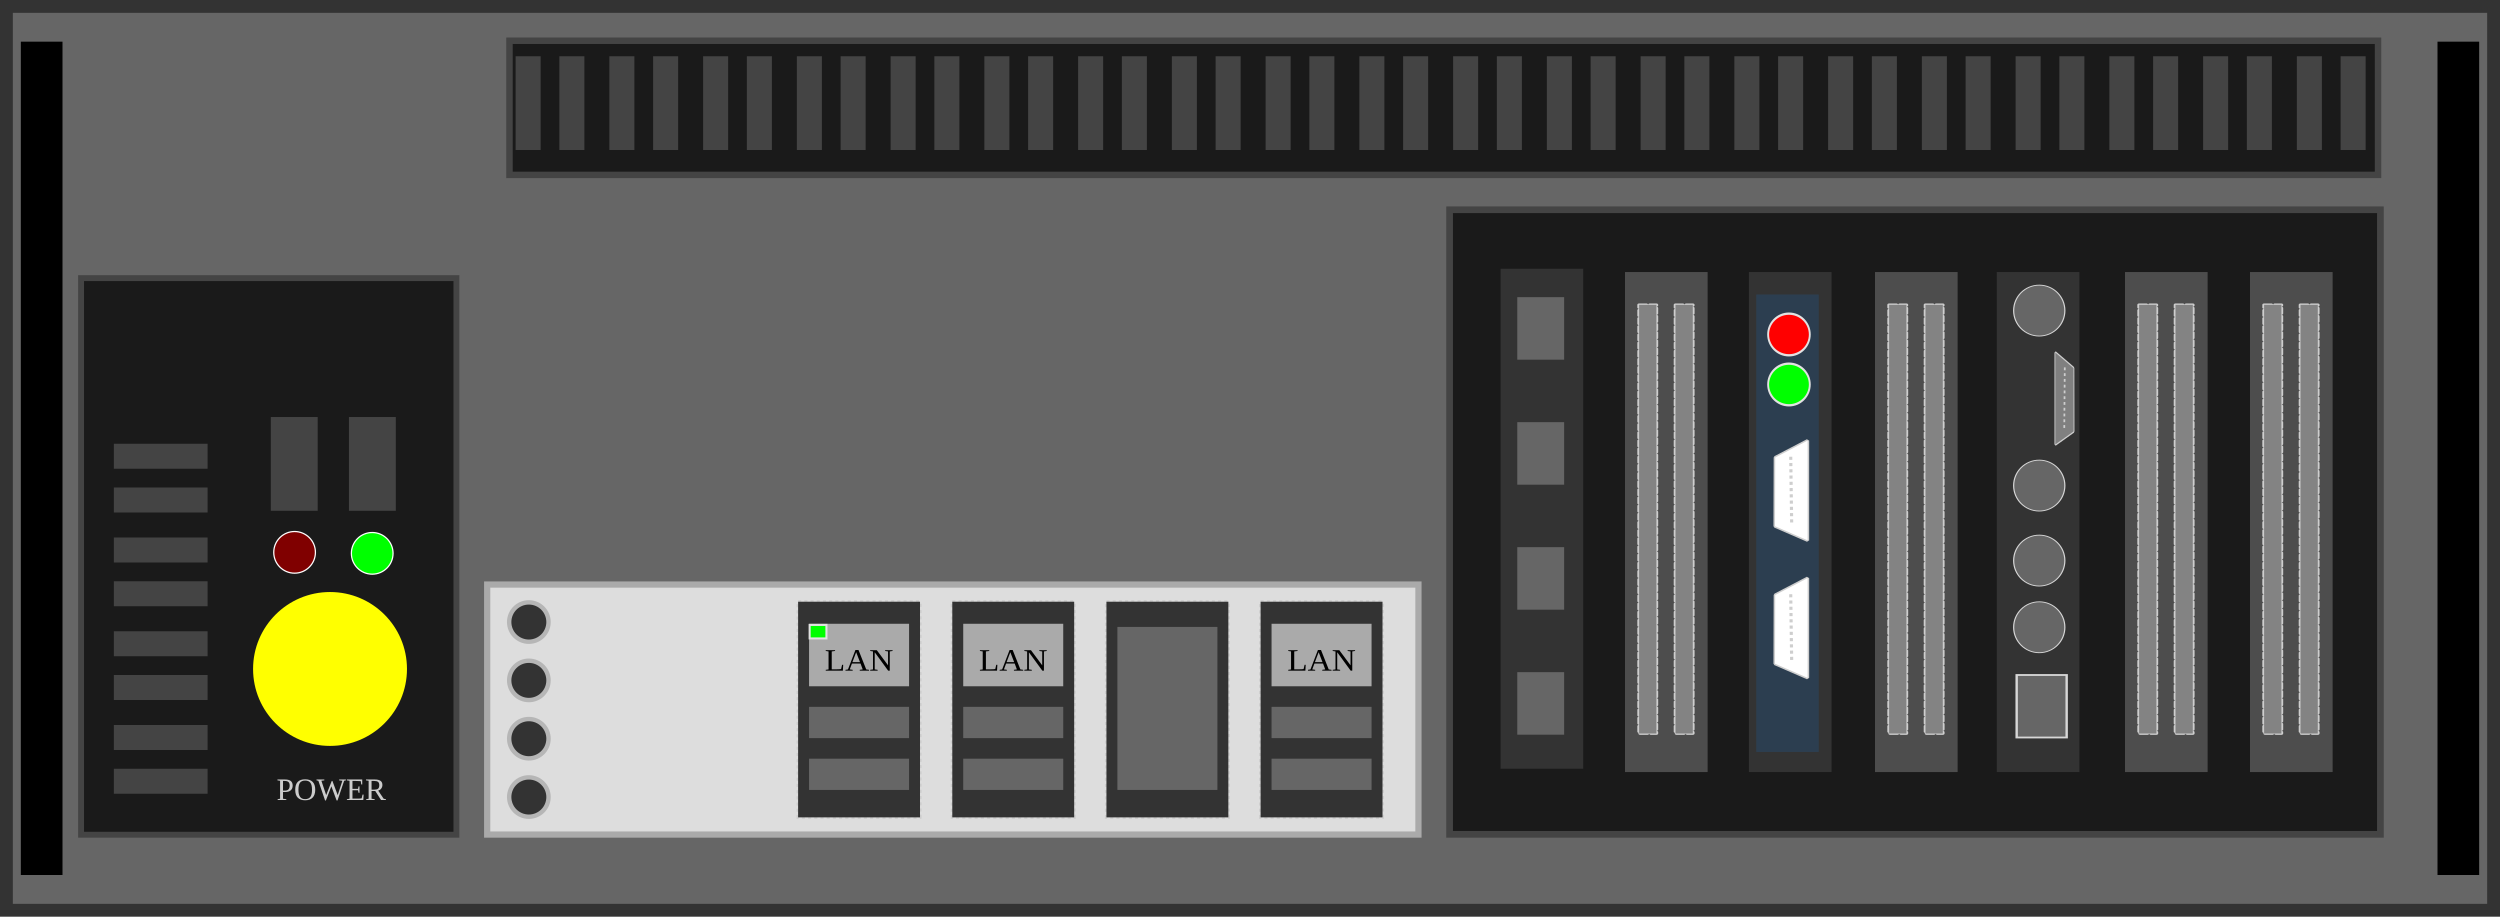
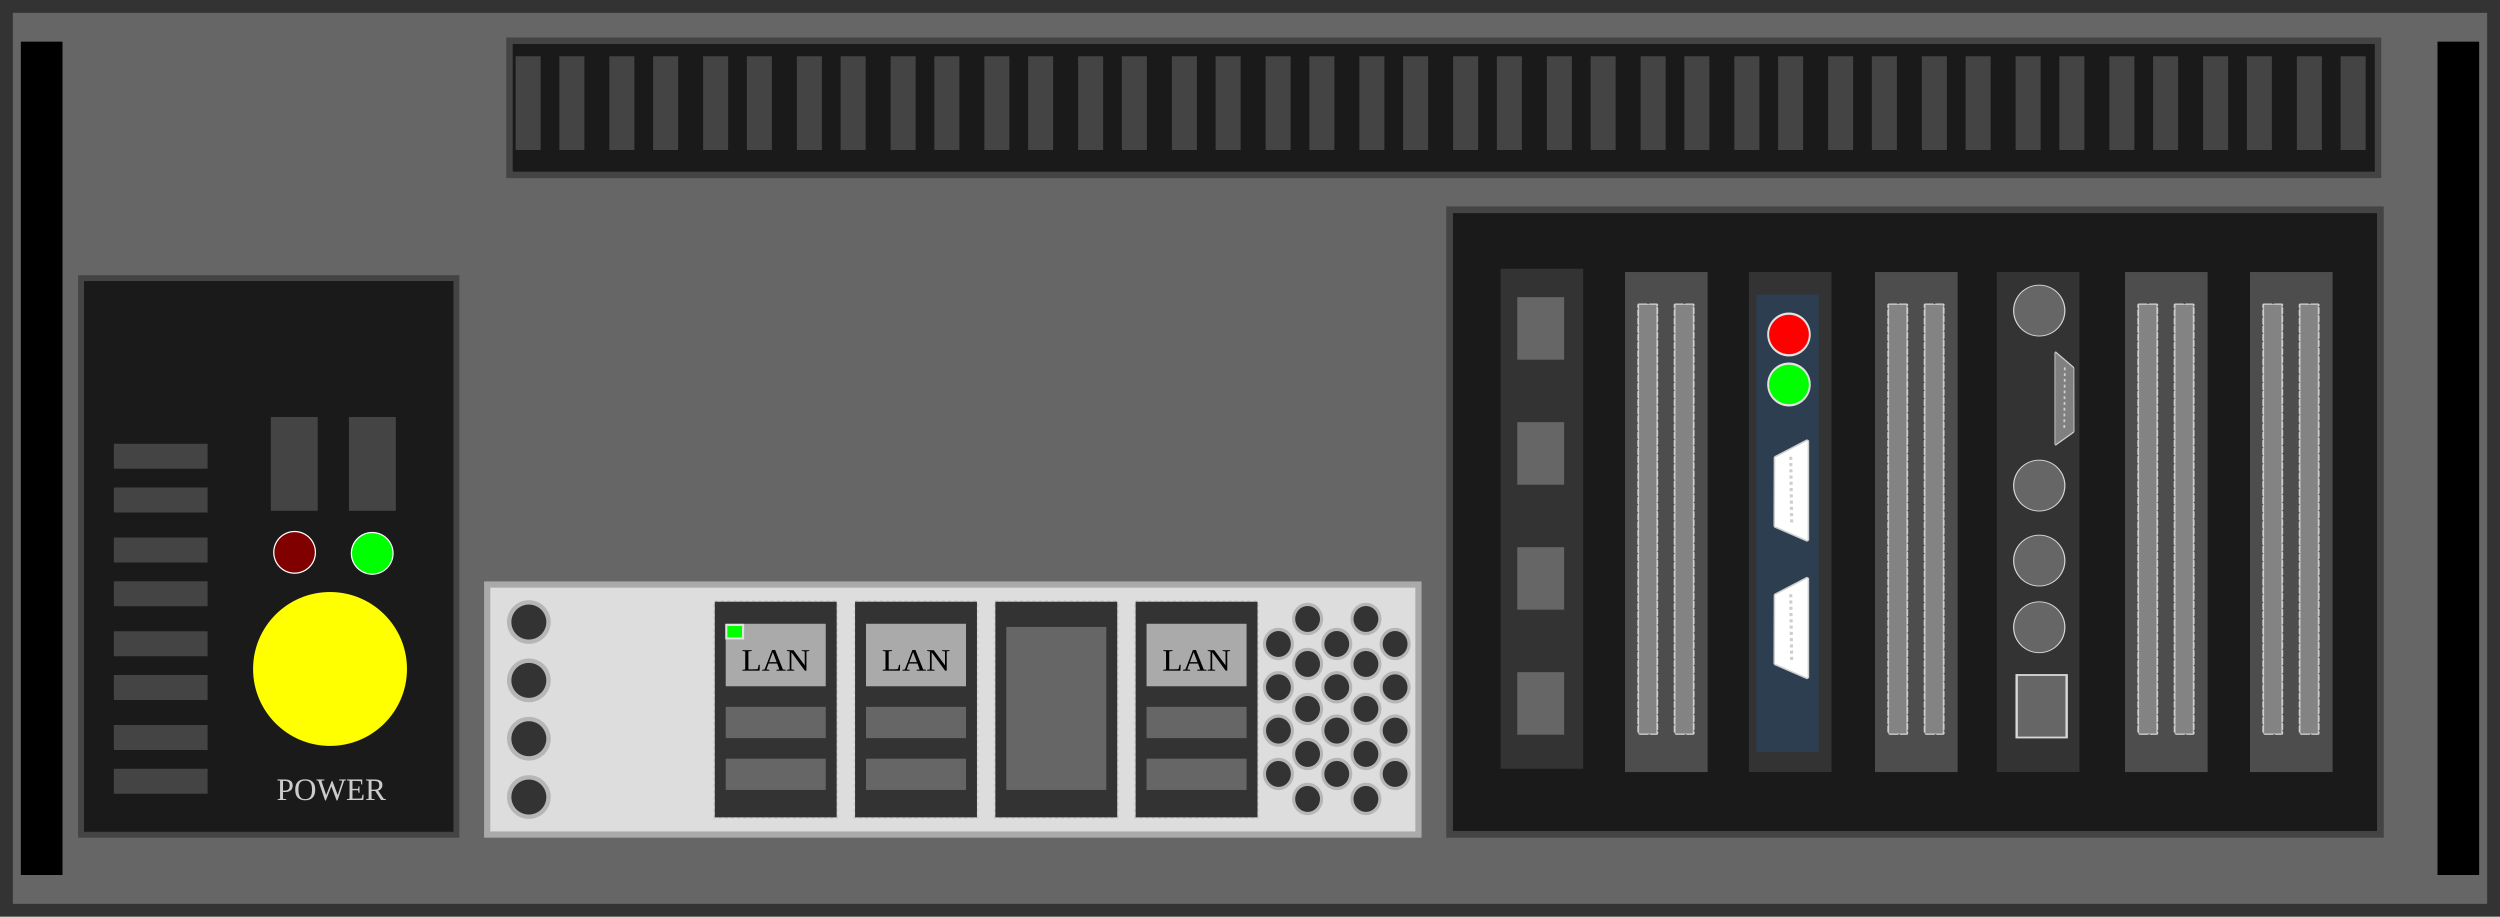
<svg xmlns="http://www.w3.org/2000/svg" width="600" height="220" viewBox="0 0 600 220" version="1.1" id="svg50">
  <defs id="defs54" />
  <g id="g764" transform="matrix(1.5,0,0,1.5,-306,-106.5)" />
  <rect x="1.54" y="1.54" width="596.92" height="216.92" fill="#111111" stroke="#333333" stroke-width="3.08" id="rect2" style="fill:#666666" />
  <g id="g637" transform="matrix(1.5,0,0,1.5,-5.999998,-2.999998)">
    <rect x="16.972" y="46.5" width="60.056" height="89.056" fill="#1a1a1a" stroke="#444444" stroke-width="0.944" id="rect4" />
    <circle style="fill:#ffff00;stroke-width:2;stroke-linejoin:round" id="path500" cx="56.804" cy="109.035" r="12.312" />
    <g id="g553" transform="matrix(0,0.5,-0.5,0,18.34518,50.18782)">
      <rect x="45.624" y="-37.741" width="8" height="30" fill="#444444" id="rect338-7" style="stroke-width:0.73" />
      <rect x="59.624" y="-37.741" width="8" height="30" fill="#444444" id="rect340-5" style="stroke-width:0.73" />
      <rect x="75.624" y="-37.741" width="8" height="30" fill="#444444" id="rect342-3" style="stroke-width:0.73" />
      <rect x="89.624" y="-37.741" width="8" height="30" fill="#444444" id="rect344-5" style="stroke-width:0.73" />
      <rect x="105.624" y="-37.741" width="8" height="30" fill="#444444" id="rect346-6" style="stroke-width:0.73" />
      <rect x="119.624" y="-37.741" width="8" height="30" fill="#444444" id="rect348-2" style="stroke-width:0.73" />
      <rect x="135.624" y="-37.741" width="8" height="30" fill="#444444" id="rect350-9" style="stroke-width:0.73" />
      <rect x="149.624" y="-37.741" width="8" height="30" fill="#444444" id="rect352-1" style="stroke-width:0.73" />
    </g>
    <text x="57" y="130" font-size="5px" fill="#cccccc" text-anchor="middle" id="text8" style="stroke-width:0.5">POWER</text>
    <rect x="47.33" y="68.726" width="7.5" height="15" fill="#444444" id="rect10" style="stroke-width:0.5" />
    <rect x="59.83" y="68.726" width="7.5" height="15" fill="#444444" id="rect12" style="stroke-width:0.5" />
    <ellipse cx="63.554" cy="90.535" fill="#ff0000" id="ellipse1912-3" style="fill:#00ff00;stroke-width:0.2;stroke:#ffffff;stroke-opacity:1;stroke-dasharray:none" rx="3.333" ry="3.333" />
    <ellipse cx="51.134" cy="90.376" fill="#ff0000" id="ellipse605" style="fill:#800000;stroke-width:0.2;stroke:#ffffff;stroke-opacity:1;stroke-dasharray:none" rx="3.333" ry="3.333" />
  </g>
  <g id="g462" transform="matrix(0.75,0,0,0.75,2.175038,-0.7085307)">
    <rect x="152.997" y="187.997" width="298.007" height="80.007" fill="#dddddd" stroke="#aaaaaa" stroke-width="1.993" id="rect14" />
-     <g id="g3475">
+     <g id="g3475" transform="translate(-40)">
      <g id="g4821" transform="translate(0,-3.000007)">
-         <g id="g3403" transform="translate(-1.346688,0.0749127)">
+         <g id="g3403" transform="translate(11.98665,0.0749127)">
          <rect style="fill:#333333;fill-opacity:1;stroke:#cecece;stroke-width:0.992;stroke-linecap:butt;stroke-linejoin:miter;stroke-dasharray:0.992, 0.992;stroke-dashoffset:0;stroke-opacity:1;paint-order:markers stroke fill" id="rect3395" width="39.008" height="69.008" x="253.843" y="196.421" />
          <g id="g3391" transform="matrix(1.066667,0,0,1,-66.91999,-4.522648)">
            <rect x="304" y="208" width="30" height="20" fill="#aaaaaa" id="rect16" />
            <text x="319" y="223" font-size="10px" text-anchor="middle" id="text18">LAN</text>
          </g>
          <rect x="257.347" y="230.063" width="32" height="10" fill="#666666" id="rect20" style="stroke-width:1.033" />
          <rect x="257.347" y="246.648" width="32" height="10" fill="#666666" id="rect3393" style="stroke-width:1.033" />
          <rect style="fill:#00ff00;fill-opacity:1;stroke:#e2e2e2;stroke-width:1.333;stroke-linecap:round;stroke-linejoin:miter;stroke-miterlimit:4;stroke-dasharray:none;stroke-dashoffset:0;stroke-opacity:1;paint-order:stroke fill markers" id="rect3796" width="4.704" height="3.659" x="257.868" y="204.18" />
        </g>
-         <g id="g3431" transform="translate(97.31998,0.0749127)">
+         <g id="g3431" transform="translate(101.7644,0.0749127)">
          <rect style="fill:#333333;fill-opacity:1;stroke:#cecece;stroke-width:0.992;stroke-linecap:butt;stroke-linejoin:miter;stroke-dasharray:0.992, 0.992;stroke-dashoffset:0;stroke-opacity:1;paint-order:markers stroke fill" id="rect3419" width="39.008" height="69.008" x="253.843" y="196.421" />
          <rect x="257.347" y="204.488" width="32" height="52.16" fill="#666666" id="rect3429" style="stroke-width:2.359" />
        </g>
-         <g id="g4780" transform="translate(47.98665,0.0749127)">
+         <g id="g4780" transform="translate(56.87553,0.0749127)">
          <rect style="fill:#333333;fill-opacity:1;stroke:#cecece;stroke-width:0.992;stroke-linecap:butt;stroke-linejoin:miter;stroke-dasharray:0.992, 0.992;stroke-dashoffset:0;stroke-opacity:1;paint-order:markers stroke fill" id="rect4766" width="39.008" height="69.008" x="253.843" y="196.421" />
          <g id="g4772" transform="matrix(1.066667,0,0,1,-66.91999,-4.522648)">
            <rect x="304" y="208" width="30" height="20" fill="#aaaaaa" id="rect4768" />
            <text x="319" y="223" font-size="10px" text-anchor="middle" id="text4770">LAN</text>
          </g>
          <rect x="257.347" y="230.063" width="32" height="10" fill="#666666" id="rect4774" style="stroke-width:1.033" />
          <rect x="257.347" y="246.648" width="32" height="10" fill="#666666" id="rect4776" style="stroke-width:1.033" />
        </g>
        <g id="g4794" transform="translate(146.6533,0.0749127)">
          <rect style="fill:#333333;fill-opacity:1;stroke:#cecece;stroke-width:0.992;stroke-linecap:butt;stroke-linejoin:miter;stroke-dasharray:0.992, 0.992;stroke-dashoffset:0;stroke-opacity:1;paint-order:markers stroke fill" id="rect4782" width="39.008" height="69.008" x="253.843" y="196.421" />
          <g id="g4788" transform="matrix(1.066667,0,0,1,-66.91999,-4.522648)">
            <rect x="304" y="208" width="30" height="20" fill="#aaaaaa" id="rect4784" />
            <text x="319" y="223" font-size="10px" text-anchor="middle" id="text4786">LAN</text>
          </g>
          <rect x="257.347" y="230.063" width="32" height="10" fill="#666666" id="rect4790" style="stroke-width:1.033" />
          <rect x="257.347" y="246.648" width="32" height="10" fill="#666666" id="rect4792" style="stroke-width:1.033" />
        </g>
      </g>
    </g>
    <g id="g3543" transform="matrix(0.9715086,0,0,0.9715086,-14.36651,11.05544)">
      <g id="g3607">
        <ellipse style="fill:#333333;fill-opacity:1;stroke:#b6b6b6;stroke-width:2.895;stroke-linecap:round;stroke-linejoin:miter;stroke-miterlimit:4;stroke-dasharray:none;stroke-dashoffset:0;stroke-opacity:1;paint-order:stroke fill markers" id="circle3535" cx="185.997" cy="252.128" rx="5.758" ry="5.758" />
        <ellipse style="fill:#333333;fill-opacity:1;stroke:#b6b6b6;stroke-width:2.895;stroke-linecap:round;stroke-linejoin:miter;stroke-miterlimit:4;stroke-dasharray:none;stroke-dashoffset:0;stroke-opacity:1;paint-order:stroke fill markers" id="ellipse3597" cx="185.997" cy="232.914" rx="5.758" ry="5.758" />
        <ellipse style="fill:#333333;fill-opacity:1;stroke:#b6b6b6;stroke-width:2.895;stroke-linecap:round;stroke-linejoin:miter;stroke-miterlimit:4;stroke-dasharray:none;stroke-dashoffset:0;stroke-opacity:1;paint-order:stroke fill markers" id="ellipse3599" cx="185.997" cy="213.7" rx="5.758" ry="5.758" />
        <ellipse style="fill:#333333;fill-opacity:1;stroke:#b6b6b6;stroke-width:2.895;stroke-linecap:round;stroke-linejoin:miter;stroke-miterlimit:4;stroke-dasharray:none;stroke-dashoffset:0;stroke-opacity:1;paint-order:stroke fill markers" id="ellipse3601" cx="185.997" cy="194.486" rx="5.758" ry="5.758" />
+       </g>
+     </g>
+     <g id="g598" transform="translate(0.6933334,1.44)">
+       <g id="g440" transform="matrix(0.6909175,0,0,0.7214734,276.9959,65.26337)">
+         <g id="g438">
+           <ellipse style="fill:#333333;fill-opacity:1;stroke:#b6b6b6;stroke-width:2.895;stroke-linecap:round;stroke-linejoin:miter;stroke-miterlimit:4;stroke-dasharray:none;stroke-dashoffset:0;stroke-opacity:1;paint-order:stroke fill markers" id="ellipse430" cx="185.997" cy="252.128" rx="5.758" ry="5.758" />
+           <ellipse style="fill:#333333;fill-opacity:1;stroke:#b6b6b6;stroke-width:2.895;stroke-linecap:round;stroke-linejoin:miter;stroke-miterlimit:4;stroke-dasharray:none;stroke-dashoffset:0;stroke-opacity:1;paint-order:stroke fill markers" id="ellipse432" cx="185.997" cy="232.914" rx="5.758" ry="5.758" />
+           <ellipse style="fill:#333333;fill-opacity:1;stroke:#b6b6b6;stroke-width:2.895;stroke-linecap:round;stroke-linejoin:miter;stroke-miterlimit:4;stroke-dasharray:none;stroke-dashoffset:0;stroke-opacity:1;paint-order:stroke fill markers" id="ellipse434" cx="185.997" cy="213.7" rx="5.758" ry="5.758" />
+           <ellipse style="fill:#333333;fill-opacity:1;stroke:#b6b6b6;stroke-width:2.895;stroke-linecap:round;stroke-linejoin:miter;stroke-miterlimit:4;stroke-dasharray:none;stroke-dashoffset:0;stroke-opacity:1;paint-order:stroke fill markers" id="ellipse436" cx="185.997" cy="194.486" rx="5.758" ry="5.758" />
+         </g>
+       </g>
+       <g id="g452" transform="matrix(0.6909175,0,0,0.7214734,295.6626,65.26337)">
+         <g id="g450">
+           <ellipse style="fill:#333333;fill-opacity:1;stroke:#b6b6b6;stroke-width:2.895;stroke-linecap:round;stroke-linejoin:miter;stroke-miterlimit:4;stroke-dasharray:none;stroke-dashoffset:0;stroke-opacity:1;paint-order:stroke fill markers" id="ellipse442" cx="185.997" cy="252.128" rx="5.758" ry="5.758" />
+           <ellipse style="fill:#333333;fill-opacity:1;stroke:#b6b6b6;stroke-width:2.895;stroke-linecap:round;stroke-linejoin:miter;stroke-miterlimit:4;stroke-dasharray:none;stroke-dashoffset:0;stroke-opacity:1;paint-order:stroke fill markers" id="ellipse444" cx="185.997" cy="232.914" rx="5.758" ry="5.758" />
+           <ellipse style="fill:#333333;fill-opacity:1;stroke:#b6b6b6;stroke-width:2.895;stroke-linecap:round;stroke-linejoin:miter;stroke-miterlimit:4;stroke-dasharray:none;stroke-dashoffset:0;stroke-opacity:1;paint-order:stroke fill markers" id="ellipse446" cx="185.997" cy="213.7" rx="5.758" ry="5.758" />
+           <ellipse style="fill:#333333;fill-opacity:1;stroke:#b6b6b6;stroke-width:2.895;stroke-linecap:round;stroke-linejoin:miter;stroke-miterlimit:4;stroke-dasharray:none;stroke-dashoffset:0;stroke-opacity:1;paint-order:stroke fill markers" id="ellipse448" cx="185.997" cy="194.486" rx="5.758" ry="5.758" />
+         </g>
+       </g>
+       <g id="g465" transform="matrix(0.6909175,0,0,0.7214734,314.3292,65.26337)">
+         <g id="g463">
+           <ellipse style="fill:#333333;fill-opacity:1;stroke:#b6b6b6;stroke-width:2.895;stroke-linecap:round;stroke-linejoin:miter;stroke-miterlimit:4;stroke-dasharray:none;stroke-dashoffset:0;stroke-opacity:1;paint-order:stroke fill markers" id="ellipse454" cx="185.997" cy="252.128" rx="5.758" ry="5.758" />
+           <ellipse style="fill:#333333;fill-opacity:1;stroke:#b6b6b6;stroke-width:2.895;stroke-linecap:round;stroke-linejoin:miter;stroke-miterlimit:4;stroke-dasharray:none;stroke-dashoffset:0;stroke-opacity:1;paint-order:stroke fill markers" id="ellipse456" cx="185.997" cy="232.914" rx="5.758" ry="5.758" />
+           <ellipse style="fill:#333333;fill-opacity:1;stroke:#b6b6b6;stroke-width:2.895;stroke-linecap:round;stroke-linejoin:miter;stroke-miterlimit:4;stroke-dasharray:none;stroke-dashoffset:0;stroke-opacity:1;paint-order:stroke fill markers" id="ellipse458" cx="185.997" cy="213.7" rx="5.758" ry="5.758" />
+           <ellipse style="fill:#333333;fill-opacity:1;stroke:#b6b6b6;stroke-width:2.895;stroke-linecap:round;stroke-linejoin:miter;stroke-miterlimit:4;stroke-dasharray:none;stroke-dashoffset:0;stroke-opacity:1;paint-order:stroke fill markers" id="ellipse460" cx="185.997" cy="194.486" rx="5.758" ry="5.758" />
+         </g>
+       </g>
+       <g id="g477" transform="matrix(0.6909175,0,0,0.7214734,286.3292,73.26337)">
+         <g id="g475">
+           <ellipse style="fill:#333333;fill-opacity:1;stroke:#b6b6b6;stroke-width:2.895;stroke-linecap:round;stroke-linejoin:miter;stroke-miterlimit:4;stroke-dasharray:none;stroke-dashoffset:0;stroke-opacity:1;paint-order:stroke fill markers" id="ellipse467" cx="185.997" cy="252.128" rx="5.758" ry="5.758" />
+           <ellipse style="fill:#333333;fill-opacity:1;stroke:#b6b6b6;stroke-width:2.895;stroke-linecap:round;stroke-linejoin:miter;stroke-miterlimit:4;stroke-dasharray:none;stroke-dashoffset:0;stroke-opacity:1;paint-order:stroke fill markers" id="ellipse469" cx="185.997" cy="232.173" rx="5.758" ry="5.758" />
+           <ellipse style="fill:#333333;fill-opacity:1;stroke:#b6b6b6;stroke-width:2.895;stroke-linecap:round;stroke-linejoin:miter;stroke-miterlimit:4;stroke-dasharray:none;stroke-dashoffset:0;stroke-opacity:1;paint-order:stroke fill markers" id="ellipse471" cx="185.997" cy="212.218" rx="5.758" ry="5.758" />
+           <ellipse style="fill:#333333;fill-opacity:1;stroke:#b6b6b6;stroke-width:2.895;stroke-linecap:round;stroke-linejoin:miter;stroke-miterlimit:4;stroke-dasharray:none;stroke-dashoffset:0;stroke-opacity:1;paint-order:stroke fill markers" id="ellipse473" cx="185.997" cy="192.264" rx="5.758" ry="5.758" />
+           <ellipse style="fill:#333333;fill-opacity:1;stroke:#b6b6b6;stroke-width:2.895;stroke-linecap:round;stroke-linejoin:miter;stroke-miterlimit:4;stroke-dasharray:none;stroke-dashoffset:0;stroke-opacity:1;paint-order:stroke fill markers" id="ellipse498" cx="185.997" cy="172.309" rx="5.758" ry="5.758" />
+         </g>
+       </g>
+       <g id="g564" transform="matrix(0.6909175,0,0,0.7214734,304.9959,73.26337)">
+         <g id="g562">
+           <ellipse style="fill:#333333;fill-opacity:1;stroke:#b6b6b6;stroke-width:2.895;stroke-linecap:round;stroke-linejoin:miter;stroke-miterlimit:4;stroke-dasharray:none;stroke-dashoffset:0;stroke-opacity:1;paint-order:stroke fill markers" id="ellipse552" cx="185.997" cy="252.128" rx="5.758" ry="5.758" />
+           <ellipse style="fill:#333333;fill-opacity:1;stroke:#b6b6b6;stroke-width:2.895;stroke-linecap:round;stroke-linejoin:miter;stroke-miterlimit:4;stroke-dasharray:none;stroke-dashoffset:0;stroke-opacity:1;paint-order:stroke fill markers" id="ellipse554" cx="185.997" cy="232.173" rx="5.758" ry="5.758" />
+           <ellipse style="fill:#333333;fill-opacity:1;stroke:#b6b6b6;stroke-width:2.895;stroke-linecap:round;stroke-linejoin:miter;stroke-miterlimit:4;stroke-dasharray:none;stroke-dashoffset:0;stroke-opacity:1;paint-order:stroke fill markers" id="ellipse556" cx="185.997" cy="212.218" rx="5.758" ry="5.758" />
+           <ellipse style="fill:#333333;fill-opacity:1;stroke:#b6b6b6;stroke-width:2.895;stroke-linecap:round;stroke-linejoin:miter;stroke-miterlimit:4;stroke-dasharray:none;stroke-dashoffset:0;stroke-opacity:1;paint-order:stroke fill markers" id="ellipse558" cx="185.997" cy="192.264" rx="5.758" ry="5.758" />
+           <ellipse style="fill:#333333;fill-opacity:1;stroke:#b6b6b6;stroke-width:2.895;stroke-linecap:round;stroke-linejoin:miter;stroke-miterlimit:4;stroke-dasharray:none;stroke-dashoffset:0;stroke-opacity:1;paint-order:stroke fill markers" id="ellipse560" cx="185.997" cy="172.309" rx="5.758" ry="5.758" />
+         </g>
      </g>
    </g>
  </g>
  <g id="g650" transform="matrix(1.5,0,0,1.5,-2.999998,-2.208533)">
    <rect x="233.935" y="35.035" width="148.93" height="99.93" fill="#1a1a1a" stroke="#444444" stroke-width="1.07" id="rect24" />
    <g fill="#333333" id="g38" transform="matrix(0.6609436,0,0,0.5,-81.69067,15)">
      <rect x="610" y="60" width="20" height="160" id="rect32" style="fill:#333333" />
      <g id="g3205-1" transform="matrix(-0.8472326,0,0,1.841834,870.9028,-68.89243)" style="fill:#808080">
        <path style="fill:#808080;fill-opacity:1;stroke:#cecece;stroke-width:0.5;stroke-linecap:round;stroke-linejoin:bevel;stroke-dasharray:none;stroke-dashoffset:0;stroke-opacity:1;paint-order:markers stroke fill" d="m 286.003,97.666 5.214,2.261 V 83.972 l -5.182,2.701 z" id="path3201-2" />
        <path style="fill:#808080;fill-opacity:1;stroke:#cecece;stroke-width:0.501;stroke-linecap:butt;stroke-linejoin:miter;stroke-dasharray:0.501, 0.501;stroke-dashoffset:0;stroke-opacity:1;paint-order:markers stroke fill" d="m 288.515,86.548 0.157,10.993" id="path3203-7" />
      </g>
      <rect x="614.814" y="188.945" width="12.104" height="20" fill="#666666" id="rect969-9" style="stroke:#d7d7d7;stroke-width:0.58;stroke-dasharray:none;stroke-opacity:1" />
      <g id="g976">
        <rect x="489.882" y="58.945" width="20" height="160" id="rect28-6" style="fill:#333333" />
        <rect x="493.92" y="68.04" width="11.347" height="20" fill="#666666" id="rect22-3" style="stroke-width:0.87" />
        <rect x="493.92" y="108.04" width="11.347" height="20" fill="#666666" id="rect22-3-7" style="stroke-width:0.87" />
        <rect x="493.92" y="148.04" width="11.347" height="20" fill="#666666" id="rect967" style="stroke-width:0.87" />
        <rect x="493.92" y="188.04" width="11.347" height="20" fill="#666666" id="rect969" style="stroke-width:0.87" />
      </g>
      <g id="g1743">
        <rect x="520" y="60" width="20" height="160" id="rect26" style="fill:#4d4d4d" />
        <rect style="fill:#838383;fill-opacity:1;stroke:#cecece;stroke-width:0.87;stroke-linecap:round;stroke-linejoin:round;stroke-dasharray:1.74, 0.87;stroke-dashoffset:0;stroke-opacity:1;paint-order:markers stroke fill" id="rect1182" width="4.182" height="137.186" x="523.416" y="70.482" />
        <rect style="fill:#838383;fill-opacity:1;stroke:#cecece;stroke-width:0.87;stroke-linecap:round;stroke-linejoin:round;stroke-dasharray:1.74, 0.87;stroke-dashoffset:0;stroke-opacity:1;paint-order:markers stroke fill" id="rect1738" width="4.182" height="137.186" x="532.226" y="70.482" />
      </g>
      <g id="g1804" transform="translate(60.51954)">
        <rect x="520" y="60" width="20" height="160" id="rect1798" style="fill:#4d4d4d" />
        <rect style="fill:#838383;fill-opacity:1;stroke:#cecece;stroke-width:0.87;stroke-linecap:round;stroke-linejoin:round;stroke-dasharray:1.74, 0.87;stroke-dashoffset:0;stroke-opacity:1;paint-order:markers stroke fill" id="rect1800" width="4.182" height="137.186" x="523.416" y="70.482" />
        <rect style="fill:#838383;fill-opacity:1;stroke:#cecece;stroke-width:0.87;stroke-linecap:round;stroke-linejoin:round;stroke-dasharray:1.74, 0.87;stroke-dashoffset:0;stroke-opacity:1;paint-order:markers stroke fill" id="rect1802" width="4.182" height="137.186" x="532.226" y="70.482" />
      </g>
      <g id="g1812" transform="translate(121.0391)">
        <rect x="520" y="60" width="20" height="160" id="rect1806" style="fill:#4d4d4d" />
        <rect style="fill:#838383;fill-opacity:1;stroke:#cecece;stroke-width:0.87;stroke-linecap:round;stroke-linejoin:round;stroke-dasharray:1.74, 0.87;stroke-dashoffset:0;stroke-opacity:1;paint-order:markers stroke fill" id="rect1808" width="4.182" height="137.186" x="523.416" y="70.482" />
        <rect style="fill:#838383;fill-opacity:1;stroke:#cecece;stroke-width:0.87;stroke-linecap:round;stroke-linejoin:round;stroke-dasharray:1.74, 0.87;stroke-dashoffset:0;stroke-opacity:1;paint-order:markers stroke fill" id="rect1810" width="4.182" height="137.186" x="532.226" y="70.482" />
      </g>
      <g id="g3279" transform="translate(151.2988)">
        <rect x="520" y="60" width="20" height="160" id="rect3273" style="fill:#4d4d4d" />
        <rect style="fill:#838383;fill-opacity:1;stroke:#cecece;stroke-width:0.87;stroke-linecap:round;stroke-linejoin:round;stroke-dasharray:1.74, 0.87;stroke-dashoffset:0;stroke-opacity:1;paint-order:markers stroke fill" id="rect3275" width="4.182" height="137.186" x="523.416" y="70.482" />
        <rect style="fill:#838383;fill-opacity:1;stroke:#cecece;stroke-width:0.87;stroke-linecap:round;stroke-linejoin:round;stroke-dasharray:1.74, 0.87;stroke-dashoffset:0;stroke-opacity:1;paint-order:markers stroke fill" id="rect3277" width="4.182" height="137.186" x="532.226" y="70.482" />
      </g>
      <ellipse style="fill:#666666;fill-opacity:1;stroke:#d7d7d7;stroke-width:0.58;stroke-linecap:round;stroke-linejoin:miter;stroke-miterlimit:4;stroke-dasharray:none;stroke-dashoffset:0;stroke-opacity:1;paint-order:stroke fill markers" id="path5509" cx="620.281" cy="173.667" rx="6.052" ry="8" />
      <ellipse style="fill:#666666;fill-opacity:1;stroke:#d7d7d7;stroke-width:0.58;stroke-linecap:round;stroke-linejoin:miter;stroke-miterlimit:4;stroke-dasharray:none;stroke-dashoffset:0;stroke-opacity:1;paint-order:stroke fill markers" id="ellipse5511" cx="620.281" cy="152.334" rx="6.052" ry="8" />
      <ellipse style="fill:#666666;fill-opacity:1;stroke:#d7d7d7;stroke-width:0.58;stroke-linecap:round;stroke-linejoin:miter;stroke-miterlimit:4;stroke-dasharray:none;stroke-dashoffset:0;stroke-opacity:1;paint-order:stroke fill markers" id="ellipse5513" cx="620.281" cy="128.334" rx="6.052" ry="8" />
      <ellipse style="fill:#666666;fill-opacity:1;stroke:#d7d7d7;stroke-width:0.58;stroke-linecap:round;stroke-linejoin:miter;stroke-miterlimit:4;stroke-dasharray:none;stroke-dashoffset:0;stroke-opacity:1;paint-order:stroke fill markers" id="ellipse5515" cx="620.281" cy="72.334" rx="6.052" ry="8" />
    </g>
    <g id="g3219">
      <rect x="550" y="60" width="20" height="160" id="rect28" transform="matrix(0.6609436,0,0,0.5,-81.69067,15)" style="fill:#333333" />
      <g id="g837" transform="matrix(1,0,0,1.219849,20,-18.49874)">
        <rect x="263" y="55" width="10" height="60" fill="#2c3e50" id="rect40" style="stroke-width:0.5" />
        <ellipse cx="268.234" cy="60.243" fill="#ff0000" id="circle42" style="stroke-width:0.302;stroke:#e2e2e2;stroke-opacity:1;stroke-dasharray:none" rx="3.333" ry="2.733" />
        <ellipse cx="268.234" cy="66.801" fill="#ff0000" id="ellipse1912" style="fill:#00ff00;stroke-width:0.302;stroke:#e2e2e2;stroke-opacity:1;stroke-dasharray:none" rx="3.333" ry="2.733" />
      </g>
      <g id="g3199" transform="translate(0,10)">
        <path style="fill:#ffffff;fill-opacity:1;stroke:#cecece;stroke-width:0.5;stroke-linecap:round;stroke-linejoin:bevel;stroke-dasharray:none;stroke-dashoffset:0;stroke-opacity:1;paint-order:markers stroke fill" d="m 286.003,97.666 5.214,2.261 V 83.972 l -5.182,2.701 z" id="path3097" />
        <path style="fill:#ffffff;fill-opacity:1;stroke:#cecece;stroke-width:0.501;stroke-linecap:butt;stroke-linejoin:miter;stroke-dasharray:0.501, 0.501;stroke-dashoffset:0;stroke-opacity:1;paint-order:markers stroke fill" d="m 288.515,86.548 0.157,10.993" id="path3195" />
      </g>
      <g id="g3205" transform="translate(0,-12)">
        <path style="fill:#ffffff;fill-opacity:1;stroke:#cecece;stroke-width:0.5;stroke-linecap:round;stroke-linejoin:bevel;stroke-dasharray:none;stroke-dashoffset:0;stroke-opacity:1;paint-order:markers stroke fill" d="m 286.003,97.666 5.214,2.261 V 83.972 l -5.182,2.701 z" id="path3201" />
        <path style="fill:#ffffff;fill-opacity:1;stroke:#cecece;stroke-width:0.501;stroke-linecap:butt;stroke-linejoin:miter;stroke-dasharray:0.501, 0.501;stroke-dashoffset:0;stroke-opacity:1;paint-order:markers stroke fill" d="m 288.515,86.548 0.157,10.993" id="path3203" />
      </g>
    </g>
  </g>
  <rect x="5" y="10" width="10" height="200" fill="#222222" id="rect46" style="fill:#000000;stroke-width:1" />
  <g id="g455" transform="matrix(0.75,0,0,0.75,-5.999998,-5.999998)">
    <rect x="171.034" y="21.034" width="597.932" height="42.932" fill="#1a1a1a" stroke="#444444" stroke-width="2.068" id="rect4-3" />
    <rect x="173" y="26" width="8" height="30" fill="#444444" id="rect12-6" style="stroke-width:0.73" />
    <rect x="187" y="26" width="8" height="30" fill="#444444" id="rect336" style="stroke-width:0.73" />
    <rect x="203" y="26" width="8" height="30" fill="#444444" id="rect338" style="stroke-width:0.73" />
    <rect x="217" y="26" width="8" height="30" fill="#444444" id="rect340" style="stroke-width:0.73" />
    <rect x="233" y="26" width="8" height="30" fill="#444444" id="rect342" style="stroke-width:0.73" />
    <rect x="247" y="26" width="8" height="30" fill="#444444" id="rect344" style="stroke-width:0.73" />
    <rect x="263" y="26" width="8" height="30" fill="#444444" id="rect346" style="stroke-width:0.73" />
    <rect x="277" y="26" width="8" height="30" fill="#444444" id="rect348" style="stroke-width:0.73" />
    <rect x="293" y="26" width="8" height="30" fill="#444444" id="rect350" style="stroke-width:0.73" />
    <rect x="307" y="26" width="8" height="30" fill="#444444" id="rect352" style="stroke-width:0.73" />
    <rect x="323" y="26" width="8" height="30" fill="#444444" id="rect354" style="stroke-width:0.73" />
    <rect x="337" y="26" width="8" height="30" fill="#444444" id="rect356" style="stroke-width:0.73" />
    <rect x="353" y="26" width="8" height="30" fill="#444444" id="rect358" style="stroke-width:0.73" />
    <rect x="367" y="26" width="8" height="30" fill="#444444" id="rect360" style="stroke-width:0.73" />
    <rect x="383" y="26" width="8" height="30" fill="#444444" id="rect362" style="stroke-width:0.73" />
    <rect x="397" y="26" width="8" height="30" fill="#444444" id="rect364" style="stroke-width:0.73" />
    <rect x="413" y="26" width="8" height="30" fill="#444444" id="rect366" style="stroke-width:0.73" />
    <rect x="427" y="26" width="8" height="30" fill="#444444" id="rect368" style="stroke-width:0.73" />
    <rect x="443" y="26" width="8" height="30" fill="#444444" id="rect370" style="stroke-width:0.73" />
    <rect x="457" y="26" width="8" height="30" fill="#444444" id="rect372" style="stroke-width:0.73" />
    <rect x="473" y="26" width="8" height="30" fill="#444444" id="rect374" style="stroke-width:0.73" />
    <rect x="487" y="26" width="8" height="30" fill="#444444" id="rect376" style="stroke-width:0.73" />
    <rect x="503" y="26" width="8" height="30" fill="#444444" id="rect378" style="stroke-width:0.73" />
    <rect x="517" y="26" width="8" height="30" fill="#444444" id="rect380" style="stroke-width:0.73" />
    <rect x="533" y="26" width="8" height="30" fill="#444444" id="rect382" style="stroke-width:0.73" />
    <rect x="547" y="26" width="8" height="30" fill="#444444" id="rect384" style="stroke-width:0.73" />
    <rect x="563" y="26" width="8" height="30" fill="#444444" id="rect386" style="stroke-width:0.73" />
    <rect x="577" y="26" width="8" height="30" fill="#444444" id="rect388" style="stroke-width:0.73" />
    <rect x="593" y="26" width="8" height="30" fill="#444444" id="rect390" style="stroke-width:0.73" />
    <rect x="607" y="26" width="8" height="30" fill="#444444" id="rect392" style="stroke-width:0.73" />
    <rect x="623" y="26" width="8" height="30" fill="#444444" id="rect394" style="stroke-width:0.73" />
    <rect x="637" y="26" width="8" height="30" fill="#444444" id="rect396" style="stroke-width:0.73" />
    <rect x="653" y="26" width="8" height="30" fill="#444444" id="rect398" style="stroke-width:0.73" />
    <rect x="667" y="26" width="8" height="30" fill="#444444" id="rect400" style="stroke-width:0.73" />
    <rect x="683" y="26" width="8" height="30" fill="#444444" id="rect402" style="stroke-width:0.73" />
    <rect x="697" y="26" width="8" height="30" fill="#444444" id="rect404" style="stroke-width:0.73" />
    <rect x="713" y="26" width="8" height="30" fill="#444444" id="rect406" style="stroke-width:0.73" />
    <rect x="727" y="26" width="8" height="30" fill="#444444" id="rect408" style="stroke-width:0.73" />
    <rect x="743" y="26" width="8" height="30" fill="#444444" id="rect410" style="stroke-width:0.73" />
    <rect x="757" y="26" width="8" height="30" fill="#444444" id="rect412" style="stroke-width:0.73" />
  </g>
  <rect x="585" y="10" width="10" height="200" fill="#222222" id="rect5097" style="fill:#000000;stroke-width:1" />
</svg>
